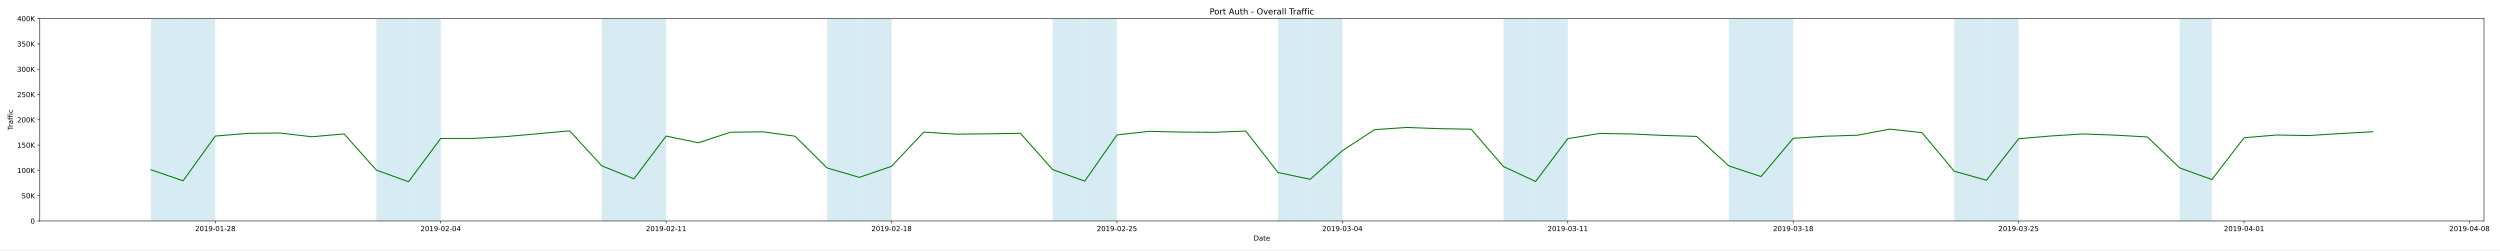
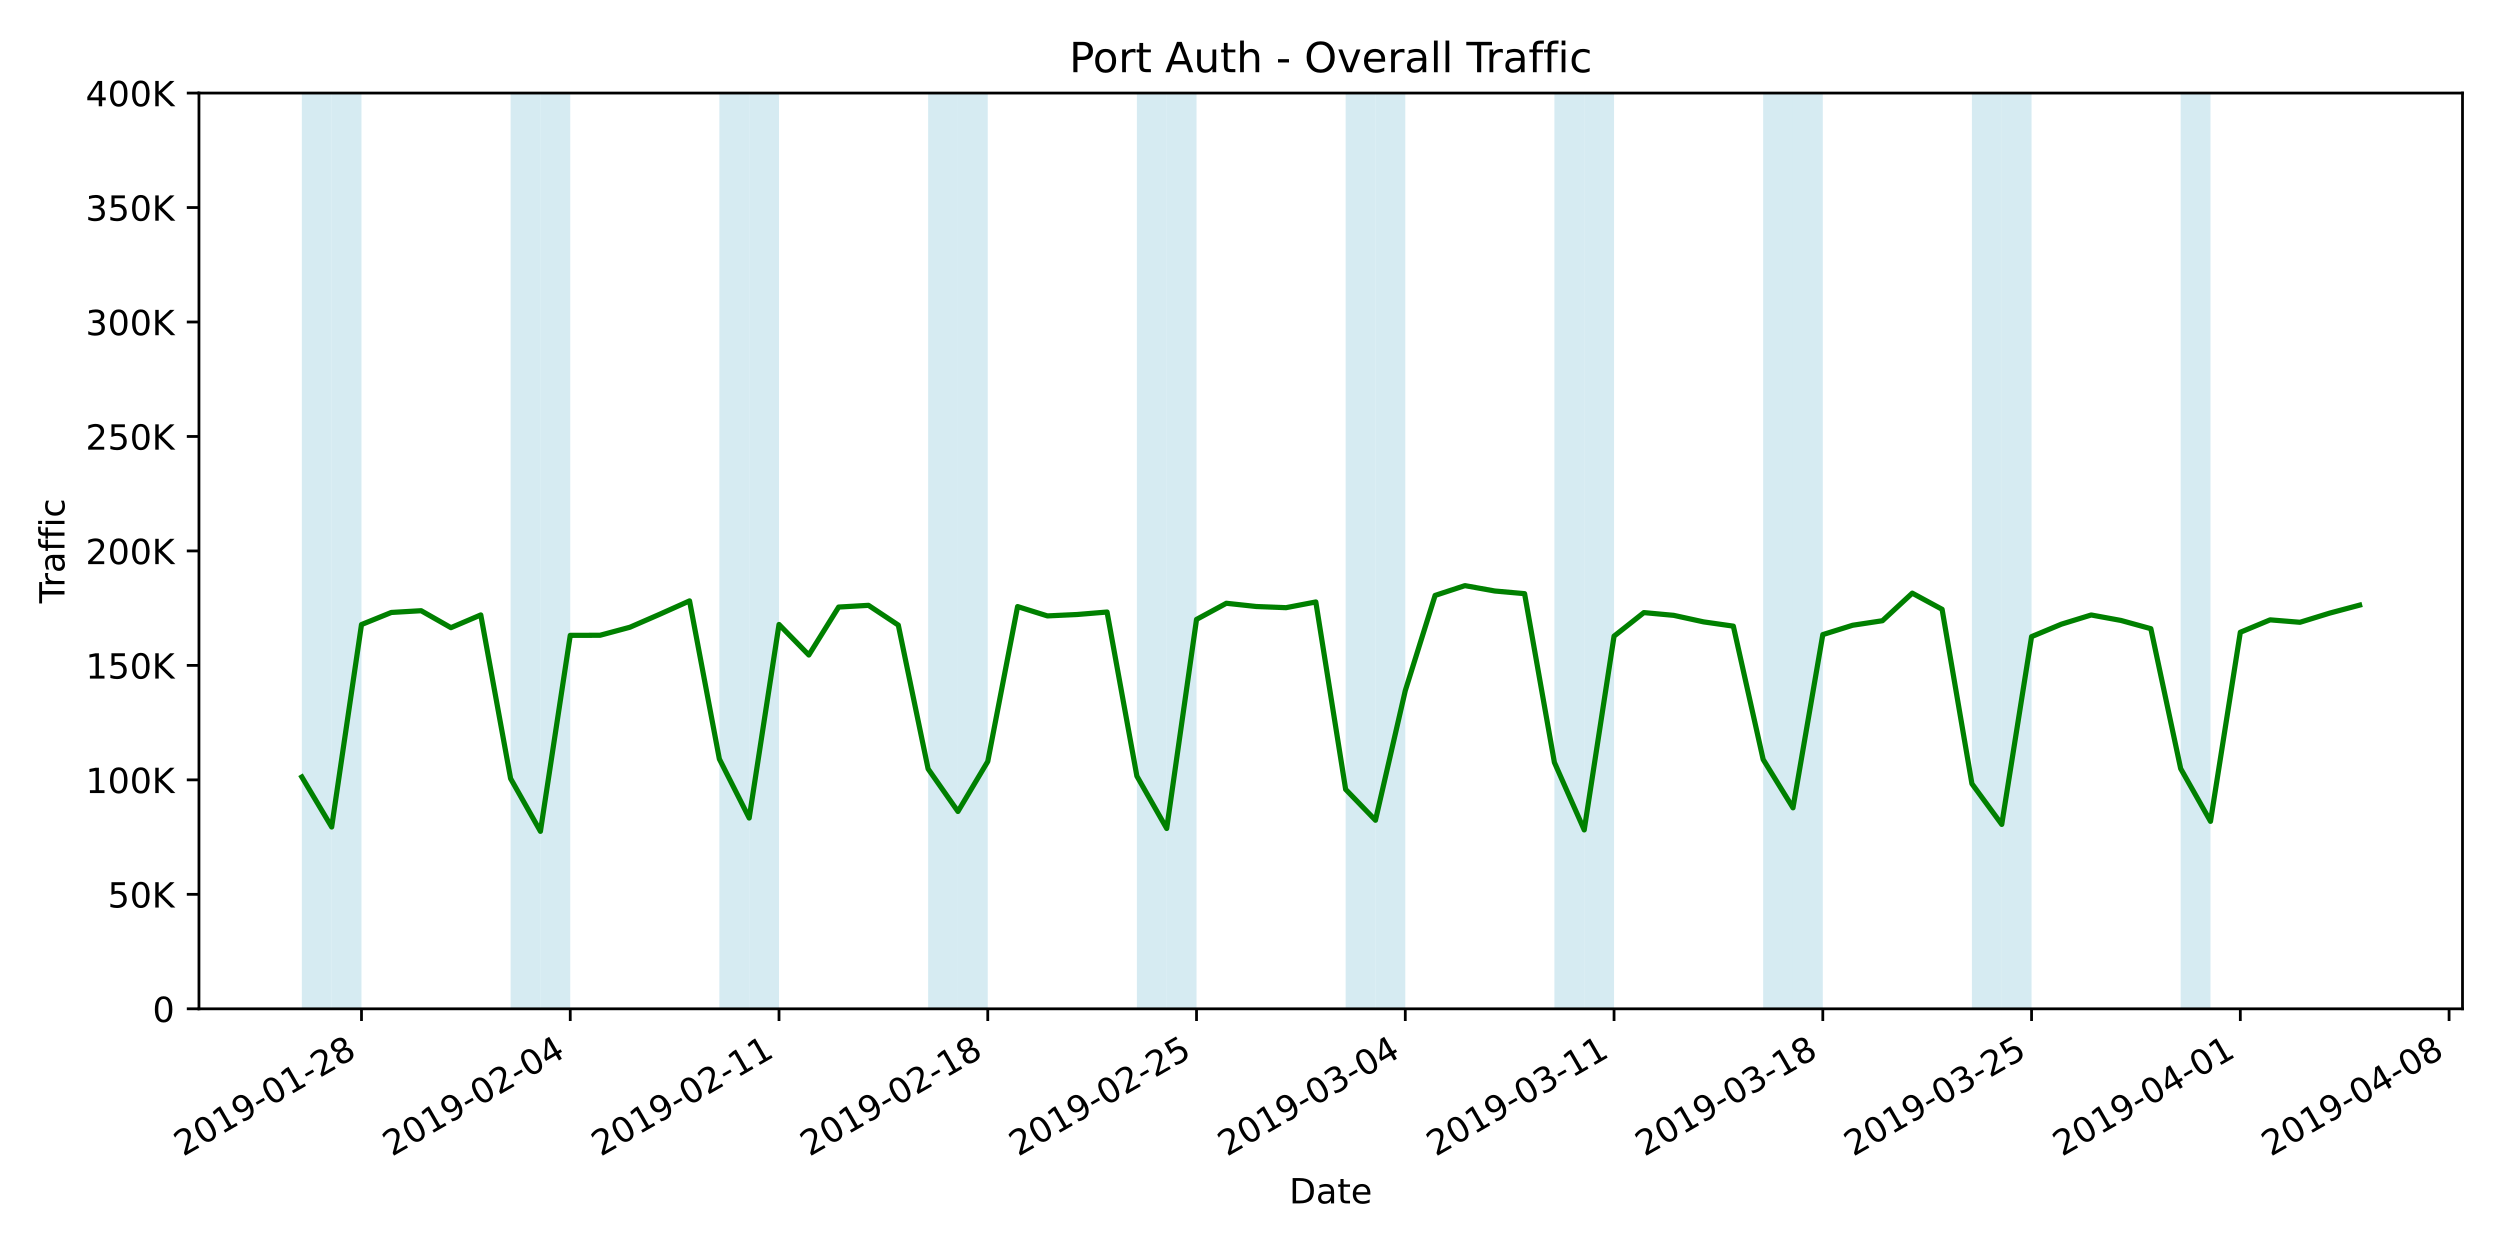
- <svg xmlns="http://www.w3.org/2000/svg" xmlns:xlink="http://www.w3.org/1999/xlink" height="360pt" version="1.1" viewBox="0 0 3600 360" width="3600pt">
+ <svg xmlns="http://www.w3.org/2000/svg" xmlns:xlink="http://www.w3.org/1999/xlink" height="360pt" version="1.1" viewBox="0 0 720 360" width="720pt">
  <defs>
    <style type="text/css">
*{stroke-linecap:butt;stroke-linejoin:round;}
  </style>
  </defs>
  <g id="figure_1">
    <g id="patch_1">
-       <path d="M 0 360  L 3600 360  L 3600 0  L 0 0  z " style="fill:#ffffff;" />
+       <path d="M 0 360  L 720 360  L 720 0  L 0 0  z " style="fill:#ffffff;" />
    </g>
    <g id="axes_1">
      <g id="patch_2">
-         <path d="M 57.3 318.2  L 3576.929 318.2  L 3576.929 26.8  L 57.3 26.8  z " style="fill:#ffffff;" />
+         <path d="M 57.3 290.54  L 709.2 290.54  L 709.2 26.8  L 57.3 26.8  z " style="fill:#ffffff;" />
      </g>
      <g id="patch_3">
-         <path clip-path="url(#pf2d887a8be)" d="M 217.283 318.2  L 217.283 26.8  L 263.655 26.8  L 263.655 318.2  z " style="fill:#add8e6;opacity:0.5;" />
+         <path clip-path="url(#pfd935a72fa)" d="M 86.932 290.54  L 86.932 26.8  L 95.521 26.8  L 95.521 290.54  z " style="fill:#add8e6;opacity:0.5;" />
      </g>
      <g id="patch_4">
-         <path clip-path="url(#pf2d887a8be)" d="M 263.655 318.2  L 263.655 26.8  L 310.027 26.8  L 310.027 318.2  z " style="fill:#add8e6;opacity:0.5;" />
+         <path clip-path="url(#pfd935a72fa)" d="M 95.521 290.54  L 95.521 26.8  L 104.11 26.8  L 104.11 290.54  z " style="fill:#add8e6;opacity:0.5;" />
      </g>
      <g id="patch_5">
-         <path clip-path="url(#pf2d887a8be)" d="M 541.887 318.2  L 541.887 26.8  L 588.259 26.8  L 588.259 318.2  z " style="fill:#add8e6;opacity:0.5;" />
+         <path clip-path="url(#pfd935a72fa)" d="M 147.054 290.54  L 147.054 26.8  L 155.643 26.8  L 155.643 290.54  z " style="fill:#add8e6;opacity:0.5;" />
      </g>
      <g id="patch_6">
-         <path clip-path="url(#pf2d887a8be)" d="M 588.259 318.2  L 588.259 26.8  L 634.63 26.8  L 634.63 318.2  z " style="fill:#add8e6;opacity:0.5;" />
+         <path clip-path="url(#pfd935a72fa)" d="M 155.643 290.54  L 155.643 26.8  L 164.232 26.8  L 164.232 290.54  z " style="fill:#add8e6;opacity:0.5;" />
      </g>
      <g id="patch_7">
-         <path clip-path="url(#pf2d887a8be)" d="M 866.49 318.2  L 866.49 26.8  L 912.862 26.8  L 912.862 318.2  z " style="fill:#add8e6;opacity:0.5;" />
+         <path clip-path="url(#pfd935a72fa)" d="M 207.177 290.54  L 207.177 26.8  L 215.766 26.8  L 215.766 290.54  z " style="fill:#add8e6;opacity:0.5;" />
      </g>
      <g id="patch_8">
-         <path clip-path="url(#pf2d887a8be)" d="M 912.862 318.2  L 912.862 26.8  L 959.234 26.8  L 959.234 318.2  z " style="fill:#add8e6;opacity:0.5;" />
+         <path clip-path="url(#pfd935a72fa)" d="M 215.766 290.54  L 215.766 26.8  L 224.355 26.8  L 224.355 290.54  z " style="fill:#add8e6;opacity:0.5;" />
      </g>
      <g id="patch_9">
-         <path clip-path="url(#pf2d887a8be)" d="M 1191.094 318.2  L 1191.094 26.8  L 1237.465 26.8  L 1237.465 318.2  z " style="fill:#add8e6;opacity:0.5;" />
+         <path clip-path="url(#pfd935a72fa)" d="M 267.299 290.54  L 267.299 26.8  L 275.888 26.8  L 275.888 290.54  z " style="fill:#add8e6;opacity:0.5;" />
      </g>
      <g id="patch_10">
-         <path clip-path="url(#pf2d887a8be)" d="M 1237.465 318.2  L 1237.465 26.8  L 1283.837 26.8  L 1283.837 318.2  z " style="fill:#add8e6;opacity:0.5;" />
+         <path clip-path="url(#pfd935a72fa)" d="M 275.888 290.54  L 275.888 26.8  L 284.477 26.8  L 284.477 290.54  z " style="fill:#add8e6;opacity:0.5;" />
      </g>
      <g id="patch_11">
-         <path clip-path="url(#pf2d887a8be)" d="M 1515.697 318.2  L 1515.697 26.8  L 1562.069 26.8  L 1562.069 318.2  z " style="fill:#add8e6;opacity:0.5;" />
+         <path clip-path="url(#pfd935a72fa)" d="M 327.422 290.54  L 327.422 26.8  L 336.011 26.8  L 336.011 290.54  z " style="fill:#add8e6;opacity:0.5;" />
      </g>
      <g id="patch_12">
-         <path clip-path="url(#pf2d887a8be)" d="M 1562.069 318.2  L 1562.069 26.8  L 1608.441 26.8  L 1608.441 318.2  z " style="fill:#add8e6;opacity:0.5;" />
+         <path clip-path="url(#pfd935a72fa)" d="M 336.011 290.54  L 336.011 26.8  L 344.6 26.8  L 344.6 290.54  z " style="fill:#add8e6;opacity:0.5;" />
      </g>
      <g id="patch_13">
-         <path clip-path="url(#pf2d887a8be)" d="M 1840.3 318.2  L 1840.3 26.8  L 1886.672 26.8  L 1886.672 318.2  z " style="fill:#add8e6;opacity:0.5;" />
+         <path clip-path="url(#pfd935a72fa)" d="M 387.544 290.54  L 387.544 26.8  L 396.133 26.8  L 396.133 290.54  z " style="fill:#add8e6;opacity:0.5;" />
      </g>
      <g id="patch_14">
-         <path clip-path="url(#pf2d887a8be)" d="M 1886.672 318.2  L 1886.672 26.8  L 1933.044 26.8  L 1933.044 318.2  z " style="fill:#add8e6;opacity:0.5;" />
+         <path clip-path="url(#pfd935a72fa)" d="M 396.133 290.54  L 396.133 26.8  L 404.722 26.8  L 404.722 290.54  z " style="fill:#add8e6;opacity:0.5;" />
      </g>
      <g id="patch_15">
-         <path clip-path="url(#pf2d887a8be)" d="M 2164.904 318.2  L 2164.904 26.8  L 2211.276 26.8  L 2211.276 318.2  z " style="fill:#add8e6;opacity:0.5;" />
+         <path clip-path="url(#pfd935a72fa)" d="M 447.667 290.54  L 447.667 26.8  L 456.256 26.8  L 456.256 290.54  z " style="fill:#add8e6;opacity:0.5;" />
      </g>
      <g id="patch_16">
-         <path clip-path="url(#pf2d887a8be)" d="M 2211.276 318.2  L 2211.276 26.8  L 2257.648 26.8  L 2257.648 318.2  z " style="fill:#add8e6;opacity:0.5;" />
+         <path clip-path="url(#pfd935a72fa)" d="M 456.256 290.54  L 456.256 26.8  L 464.845 26.8  L 464.845 290.54  z " style="fill:#add8e6;opacity:0.5;" />
      </g>
      <g id="patch_17">
-         <path clip-path="url(#pf2d887a8be)" d="M 2489.507 318.2  L 2489.507 26.8  L 2535.879 26.8  L 2535.879 318.2  z " style="fill:#add8e6;opacity:0.5;" />
+         <path clip-path="url(#pfd935a72fa)" d="M 507.79 290.54  L 507.79 26.8  L 516.378 26.8  L 516.378 290.54  z " style="fill:#add8e6;opacity:0.5;" />
      </g>
      <g id="patch_18">
-         <path clip-path="url(#pf2d887a8be)" d="M 2535.879 318.2  L 2535.879 26.8  L 2582.251 26.8  L 2582.251 318.2  z " style="fill:#add8e6;opacity:0.5;" />
+         <path clip-path="url(#pfd935a72fa)" d="M 516.378 290.54  L 516.378 26.8  L 524.967 26.8  L 524.967 290.54  z " style="fill:#add8e6;opacity:0.5;" />
      </g>
      <g id="patch_19">
-         <path clip-path="url(#pf2d887a8be)" d="M 2814.111 318.2  L 2814.111 26.8  L 2860.483 26.8  L 2860.483 318.2  z " style="fill:#add8e6;opacity:0.5;" />
+         <path clip-path="url(#pfd935a72fa)" d="M 567.912 290.54  L 567.912 26.8  L 576.501 26.8  L 576.501 290.54  z " style="fill:#add8e6;opacity:0.5;" />
      </g>
      <g id="patch_20">
-         <path clip-path="url(#pf2d887a8be)" d="M 2860.483 318.2  L 2860.483 26.8  L 2906.855 26.8  L 2906.855 318.2  z " style="fill:#add8e6;opacity:0.5;" />
+         <path clip-path="url(#pfd935a72fa)" d="M 576.501 290.54  L 576.501 26.8  L 585.09 26.8  L 585.09 290.54  z " style="fill:#add8e6;opacity:0.5;" />
      </g>
      <g id="patch_21">
-         <path clip-path="url(#pf2d887a8be)" d="M 3138.714 318.2  L 3138.714 26.8  L 3185.086 26.8  L 3185.086 318.2  z " style="fill:#add8e6;opacity:0.5;" />
+         <path clip-path="url(#pfd935a72fa)" d="M 628.035 290.54  L 628.035 26.8  L 636.624 26.8  L 636.624 290.54  z " style="fill:#add8e6;opacity:0.5;" />
      </g>
      <g id="matplotlib.axis_1">
        <g id="xtick_1">
          <g id="line2d_1">
            <defs>
-               <path d="M 0 0  L 0 3.5  " id="mbd48a90510" style="stroke:#000000;stroke-width:0.8;" />
-             </defs>
-             <g>
-               <use style="stroke:#000000;stroke-width:0.8;" x="310.027" xlink:href="#mbd48a90510" y="318.2" />
+               <path d="M 0 0  L 0 3.5  " id="mc32eeab0fa" style="stroke:#000000;stroke-width:0.8;" />
+             </defs>
+             <g>
+               <use style="stroke:#000000;stroke-width:0.8;" x="104.11" xlink:href="#mc32eeab0fa" y="290.54" />
            </g>
          </g>
          <g id="text_1">
            <defs>
              <path d="M 19.188 8.297  L 53.609 8.297  L 53.609 0  L 7.328 0  L 7.328 8.297  Q 12.938 14.109 22.625 23.891  Q 32.328 33.688 34.812 36.531  Q 39.547 41.844 41.422 45.531  Q 43.312 49.219 43.312 52.781  Q 43.312 58.594 39.234 62.25  Q 35.156 65.922 28.609 65.922  Q 23.969 65.922 18.812 64.312  Q 13.672 62.703 7.812 59.422  L 7.812 69.391  Q 13.766 71.781 18.938 73  Q 24.125 74.219 28.422 74.219  Q 39.75 74.219 46.484 68.547  Q 53.219 62.891 53.219 53.422  Q 53.219 48.922 51.531 44.891  Q 49.859 40.875 45.406 35.406  Q 44.188 33.984 37.641 27.219  Q 31.109 20.453 19.188 8.297  z " id="DejaVuSans-50" />
              <path d="M 31.781 66.406  Q 24.172 66.406 20.328 58.906  Q 16.5 51.422 16.5 36.375  Q 16.5 21.391 20.328 13.891  Q 24.172 6.391 31.781 6.391  Q 39.453 6.391 43.281 13.891  Q 47.125 21.391 47.125 36.375  Q 47.125 51.422 43.281 58.906  Q 39.453 66.406 31.781 66.406  z M 31.781 74.219  Q 44.047 74.219 50.516 64.516  Q 56.984 54.828 56.984 36.375  Q 56.984 17.969 50.516 8.266  Q 44.047 -1.422 31.781 -1.422  Q 19.531 -1.422 13.062 8.266  Q 6.594 17.969 6.594 36.375  Q 6.594 54.828 13.062 64.516  Q 19.531 74.219 31.781 74.219  z " id="DejaVuSans-48" />
              <path d="M 12.406 8.297  L 28.516 8.297  L 28.516 63.922  L 10.984 60.406  L 10.984 69.391  L 28.422 72.906  L 38.281 72.906  L 38.281 8.297  L 54.391 8.297  L 54.391 0  L 12.406 0  z " id="DejaVuSans-49" />
              <path d="M 10.984 1.516  L 10.984 10.5  Q 14.703 8.734 18.5 7.812  Q 22.312 6.891 25.984 6.891  Q 35.75 6.891 40.891 13.453  Q 46.047 20.016 46.781 33.406  Q 43.953 29.203 39.594 26.953  Q 35.25 24.703 29.984 24.703  Q 19.047 24.703 12.672 31.312  Q 6.297 37.938 6.297 49.422  Q 6.297 60.641 12.938 67.422  Q 19.578 74.219 30.609 74.219  Q 43.266 74.219 49.922 64.516  Q 56.594 54.828 56.594 36.375  Q 56.594 19.141 48.406 8.859  Q 40.234 -1.422 26.422 -1.422  Q 22.703 -1.422 18.891 -0.688  Q 15.094 0.047 10.984 1.516  z M 30.609 32.422  Q 37.25 32.422 41.125 36.953  Q 45.016 41.5 45.016 49.422  Q 45.016 57.281 41.125 61.844  Q 37.25 66.406 30.609 66.406  Q 23.969 66.406 20.094 61.844  Q 16.219 57.281 16.219 49.422  Q 16.219 41.5 20.094 36.953  Q 23.969 32.422 30.609 32.422  z " id="DejaVuSans-57" />
              <path d="M 4.891 31.391  L 31.203 31.391  L 31.203 23.391  L 4.891 23.391  z " id="DejaVuSans-45" />
              <path d="M 31.781 34.625  Q 24.75 34.625 20.719 30.859  Q 16.703 27.094 16.703 20.516  Q 16.703 13.922 20.719 10.156  Q 24.75 6.391 31.781 6.391  Q 38.812 6.391 42.859 10.172  Q 46.922 13.969 46.922 20.516  Q 46.922 27.094 42.891 30.859  Q 38.875 34.625 31.781 34.625  z M 21.922 38.812  Q 15.578 40.375 12.031 44.719  Q 8.5 49.078 8.5 55.328  Q 8.5 64.062 14.719 69.141  Q 20.953 74.219 31.781 74.219  Q 42.672 74.219 48.875 69.141  Q 55.078 64.062 55.078 55.328  Q 55.078 49.078 51.531 44.719  Q 48 40.375 41.703 38.812  Q 48.828 37.156 52.797 32.312  Q 56.781 27.484 56.781 20.516  Q 56.781 9.906 50.312 4.234  Q 43.844 -1.422 31.781 -1.422  Q 19.734 -1.422 13.25 4.234  Q 6.781 9.906 6.781 20.516  Q 6.781 27.484 10.781 32.312  Q 14.797 37.156 21.922 38.812  z M 18.312 54.391  Q 18.312 48.734 21.844 45.562  Q 25.391 42.391 31.781 42.391  Q 38.141 42.391 41.719 45.562  Q 45.312 48.734 45.312 54.391  Q 45.312 60.062 41.719 63.234  Q 38.141 66.406 31.781 66.406  Q 25.391 66.406 21.844 63.234  Q 18.312 60.062 18.312 54.391  z " id="DejaVuSans-56" />
            </defs>
-             <g transform="translate(280.9692 332.7984)scale(0.1 -0.1)">
+             <g transform="translate(52.74023 333.178)rotate(-30)scale(0.1 -0.1)">
              <use xlink:href="#DejaVuSans-50" />
              <use x="63.623" xlink:href="#DejaVuSans-48" />
              <use x="127.246" xlink:href="#DejaVuSans-49" />
              <use x="190.869" xlink:href="#DejaVuSans-57" />
              <use x="254.492" xlink:href="#DejaVuSans-45" />
              <use x="290.576" xlink:href="#DejaVuSans-48" />
              <use x="354.199" xlink:href="#DejaVuSans-49" />
              <use x="417.822" xlink:href="#DejaVuSans-45" />
              <use x="453.906" xlink:href="#DejaVuSans-50" />
              <use x="517.529" xlink:href="#DejaVuSans-56" />
            </g>
          </g>
        </g>
        <g id="xtick_2">
          <g id="line2d_2">
            <g>
-               <use style="stroke:#000000;stroke-width:0.8;" x="634.63" xlink:href="#mbd48a90510" y="318.2" />
+               <use style="stroke:#000000;stroke-width:0.8;" x="164.232" xlink:href="#mc32eeab0fa" y="290.54" />
            </g>
          </g>
          <g id="text_2">
            <defs>
              <path d="M 37.797 64.312  L 12.891 25.391  L 37.797 25.391  z M 35.203 72.906  L 47.609 72.906  L 47.609 25.391  L 58.016 25.391  L 58.016 17.188  L 47.609 17.188  L 47.609 0  L 37.797 0  L 37.797 17.188  L 4.891 17.188  L 4.891 26.703  z " id="DejaVuSans-52" />
            </defs>
-             <g transform="translate(605.5726 332.7984)scale(0.1 -0.1)">
+             <g transform="translate(112.8628 333.178)rotate(-30)scale(0.1 -0.1)">
              <use xlink:href="#DejaVuSans-50" />
              <use x="63.623" xlink:href="#DejaVuSans-48" />
              <use x="127.246" xlink:href="#DejaVuSans-49" />
              <use x="190.869" xlink:href="#DejaVuSans-57" />
              <use x="254.492" xlink:href="#DejaVuSans-45" />
              <use x="290.576" xlink:href="#DejaVuSans-48" />
              <use x="354.199" xlink:href="#DejaVuSans-50" />
              <use x="417.822" xlink:href="#DejaVuSans-45" />
              <use x="453.906" xlink:href="#DejaVuSans-48" />
              <use x="517.529" xlink:href="#DejaVuSans-52" />
            </g>
          </g>
        </g>
        <g id="xtick_3">
          <g id="line2d_3">
            <g>
-               <use style="stroke:#000000;stroke-width:0.8;" x="959.234" xlink:href="#mbd48a90510" y="318.2" />
+               <use style="stroke:#000000;stroke-width:0.8;" x="224.355" xlink:href="#mc32eeab0fa" y="290.54" />
            </g>
          </g>
          <g id="text_3">
-             <g transform="translate(930.1761 332.7984)scale(0.1 -0.1)">
+             <g transform="translate(172.9853 333.178)rotate(-30)scale(0.1 -0.1)">
              <use xlink:href="#DejaVuSans-50" />
              <use x="63.623" xlink:href="#DejaVuSans-48" />
              <use x="127.246" xlink:href="#DejaVuSans-49" />
              <use x="190.869" xlink:href="#DejaVuSans-57" />
              <use x="254.492" xlink:href="#DejaVuSans-45" />
              <use x="290.576" xlink:href="#DejaVuSans-48" />
              <use x="354.199" xlink:href="#DejaVuSans-50" />
              <use x="417.822" xlink:href="#DejaVuSans-45" />
              <use x="453.906" xlink:href="#DejaVuSans-49" />
              <use x="517.529" xlink:href="#DejaVuSans-49" />
            </g>
          </g>
        </g>
        <g id="xtick_4">
          <g id="line2d_4">
            <g>
-               <use style="stroke:#000000;stroke-width:0.8;" x="1283.837" xlink:href="#mbd48a90510" y="318.2" />
+               <use style="stroke:#000000;stroke-width:0.8;" x="284.477" xlink:href="#mc32eeab0fa" y="290.54" />
            </g>
          </g>
          <g id="text_4">
-             <g transform="translate(1254.78 332.7984)scale(0.1 -0.1)">
+             <g transform="translate(233.1078 333.178)rotate(-30)scale(0.1 -0.1)">
              <use xlink:href="#DejaVuSans-50" />
              <use x="63.623" xlink:href="#DejaVuSans-48" />
              <use x="127.246" xlink:href="#DejaVuSans-49" />
              <use x="190.869" xlink:href="#DejaVuSans-57" />
              <use x="254.492" xlink:href="#DejaVuSans-45" />
              <use x="290.576" xlink:href="#DejaVuSans-48" />
              <use x="354.199" xlink:href="#DejaVuSans-50" />
              <use x="417.822" xlink:href="#DejaVuSans-45" />
              <use x="453.906" xlink:href="#DejaVuSans-49" />
              <use x="517.529" xlink:href="#DejaVuSans-56" />
            </g>
          </g>
        </g>
        <g id="xtick_5">
          <g id="line2d_5">
            <g>
-               <use style="stroke:#000000;stroke-width:0.8;" x="1608.441" xlink:href="#mbd48a90510" y="318.2" />
+               <use style="stroke:#000000;stroke-width:0.8;" x="344.6" xlink:href="#mc32eeab0fa" y="290.54" />
            </g>
          </g>
          <g id="text_5">
            <defs>
              <path d="M 10.797 72.906  L 49.516 72.906  L 49.516 64.594  L 19.828 64.594  L 19.828 46.734  Q 21.969 47.469 24.109 47.828  Q 26.266 48.188 28.422 48.188  Q 40.625 48.188 47.75 41.5  Q 54.891 34.812 54.891 23.391  Q 54.891 11.625 47.562 5.094  Q 40.234 -1.422 26.906 -1.422  Q 22.312 -1.422 17.547 -0.641  Q 12.797 0.141 7.719 1.703  L 7.719 11.625  Q 12.109 9.234 16.797 8.062  Q 21.484 6.891 26.703 6.891  Q 35.156 6.891 40.078 11.328  Q 45.016 15.766 45.016 23.391  Q 45.016 31 40.078 35.438  Q 35.156 39.891 26.703 39.891  Q 22.75 39.891 18.812 39.016  Q 14.891 38.141 10.797 36.281  z " id="DejaVuSans-53" />
            </defs>
-             <g transform="translate(1579.383 332.7984)scale(0.1 -0.1)">
+             <g transform="translate(293.2304 333.178)rotate(-30)scale(0.1 -0.1)">
              <use xlink:href="#DejaVuSans-50" />
              <use x="63.623" xlink:href="#DejaVuSans-48" />
              <use x="127.246" xlink:href="#DejaVuSans-49" />
              <use x="190.869" xlink:href="#DejaVuSans-57" />
              <use x="254.492" xlink:href="#DejaVuSans-45" />
              <use x="290.576" xlink:href="#DejaVuSans-48" />
              <use x="354.199" xlink:href="#DejaVuSans-50" />
              <use x="417.822" xlink:href="#DejaVuSans-45" />
              <use x="453.906" xlink:href="#DejaVuSans-50" />
              <use x="517.529" xlink:href="#DejaVuSans-53" />
            </g>
          </g>
        </g>
        <g id="xtick_6">
          <g id="line2d_6">
            <g>
-               <use style="stroke:#000000;stroke-width:0.8;" x="1933.044" xlink:href="#mbd48a90510" y="318.2" />
+               <use style="stroke:#000000;stroke-width:0.8;" x="404.722" xlink:href="#mc32eeab0fa" y="290.54" />
            </g>
          </g>
          <g id="text_6">
            <defs>
              <path d="M 40.578 39.312  Q 47.656 37.797 51.625 33  Q 55.609 28.219 55.609 21.188  Q 55.609 10.406 48.188 4.484  Q 40.766 -1.422 27.094 -1.422  Q 22.516 -1.422 17.656 -0.516  Q 12.797 0.391 7.625 2.203  L 7.625 11.719  Q 11.719 9.328 16.594 8.109  Q 21.484 6.891 26.812 6.891  Q 36.078 6.891 40.938 10.547  Q 45.797 14.203 45.797 21.188  Q 45.797 27.641 41.281 31.266  Q 36.766 34.906 28.719 34.906  L 20.219 34.906  L 20.219 43.016  L 29.109 43.016  Q 36.375 43.016 40.234 45.922  Q 44.094 48.828 44.094 54.297  Q 44.094 59.906 40.109 62.906  Q 36.141 65.922 28.719 65.922  Q 24.656 65.922 20.016 65.031  Q 15.375 64.156 9.812 62.312  L 9.812 71.094  Q 15.438 72.656 20.344 73.438  Q 25.25 74.219 29.594 74.219  Q 40.828 74.219 47.359 69.109  Q 53.906 64.016 53.906 55.328  Q 53.906 49.266 50.438 45.094  Q 46.969 40.922 40.578 39.312  z " id="DejaVuSans-51" />
            </defs>
-             <g transform="translate(1903.986 332.7984)scale(0.1 -0.1)">
+             <g transform="translate(353.3529 333.178)rotate(-30)scale(0.1 -0.1)">
              <use xlink:href="#DejaVuSans-50" />
              <use x="63.623" xlink:href="#DejaVuSans-48" />
              <use x="127.246" xlink:href="#DejaVuSans-49" />
              <use x="190.869" xlink:href="#DejaVuSans-57" />
              <use x="254.492" xlink:href="#DejaVuSans-45" />
              <use x="290.576" xlink:href="#DejaVuSans-48" />
              <use x="354.199" xlink:href="#DejaVuSans-51" />
              <use x="417.822" xlink:href="#DejaVuSans-45" />
              <use x="453.906" xlink:href="#DejaVuSans-48" />
              <use x="517.529" xlink:href="#DejaVuSans-52" />
            </g>
          </g>
        </g>
        <g id="xtick_7">
          <g id="line2d_7">
            <g>
-               <use style="stroke:#000000;stroke-width:0.8;" x="2257.648" xlink:href="#mbd48a90510" y="318.2" />
+               <use style="stroke:#000000;stroke-width:0.8;" x="464.845" xlink:href="#mc32eeab0fa" y="290.54" />
            </g>
          </g>
          <g id="text_7">
-             <g transform="translate(2228.59 332.7984)scale(0.1 -0.1)">
+             <g transform="translate(413.4754 333.178)rotate(-30)scale(0.1 -0.1)">
              <use xlink:href="#DejaVuSans-50" />
              <use x="63.623" xlink:href="#DejaVuSans-48" />
              <use x="127.246" xlink:href="#DejaVuSans-49" />
              <use x="190.869" xlink:href="#DejaVuSans-57" />
              <use x="254.492" xlink:href="#DejaVuSans-45" />
              <use x="290.576" xlink:href="#DejaVuSans-48" />
              <use x="354.199" xlink:href="#DejaVuSans-51" />
              <use x="417.822" xlink:href="#DejaVuSans-45" />
              <use x="453.906" xlink:href="#DejaVuSans-49" />
              <use x="517.529" xlink:href="#DejaVuSans-49" />
            </g>
          </g>
        </g>
        <g id="xtick_8">
          <g id="line2d_8">
            <g>
-               <use style="stroke:#000000;stroke-width:0.8;" x="2582.251" xlink:href="#mbd48a90510" y="318.2" />
+               <use style="stroke:#000000;stroke-width:0.8;" x="524.967" xlink:href="#mc32eeab0fa" y="290.54" />
            </g>
          </g>
          <g id="text_8">
-             <g transform="translate(2553.193 332.7984)scale(0.1 -0.1)">
+             <g transform="translate(473.5979 333.178)rotate(-30)scale(0.1 -0.1)">
              <use xlink:href="#DejaVuSans-50" />
              <use x="63.623" xlink:href="#DejaVuSans-48" />
              <use x="127.246" xlink:href="#DejaVuSans-49" />
              <use x="190.869" xlink:href="#DejaVuSans-57" />
              <use x="254.492" xlink:href="#DejaVuSans-45" />
              <use x="290.576" xlink:href="#DejaVuSans-48" />
              <use x="354.199" xlink:href="#DejaVuSans-51" />
              <use x="417.822" xlink:href="#DejaVuSans-45" />
              <use x="453.906" xlink:href="#DejaVuSans-49" />
              <use x="517.529" xlink:href="#DejaVuSans-56" />
            </g>
          </g>
        </g>
        <g id="xtick_9">
          <g id="line2d_9">
            <g>
-               <use style="stroke:#000000;stroke-width:0.8;" x="2906.855" xlink:href="#mbd48a90510" y="318.2" />
+               <use style="stroke:#000000;stroke-width:0.8;" x="585.09" xlink:href="#mc32eeab0fa" y="290.54" />
            </g>
          </g>
          <g id="text_9">
-             <g transform="translate(2877.797 332.7984)scale(0.1 -0.1)">
+             <g transform="translate(533.7205 333.178)rotate(-30)scale(0.1 -0.1)">
              <use xlink:href="#DejaVuSans-50" />
              <use x="63.623" xlink:href="#DejaVuSans-48" />
              <use x="127.246" xlink:href="#DejaVuSans-49" />
              <use x="190.869" xlink:href="#DejaVuSans-57" />
              <use x="254.492" xlink:href="#DejaVuSans-45" />
              <use x="290.576" xlink:href="#DejaVuSans-48" />
              <use x="354.199" xlink:href="#DejaVuSans-51" />
              <use x="417.822" xlink:href="#DejaVuSans-45" />
              <use x="453.906" xlink:href="#DejaVuSans-50" />
              <use x="517.529" xlink:href="#DejaVuSans-53" />
            </g>
          </g>
        </g>
        <g id="xtick_10">
          <g id="line2d_10">
            <g>
-               <use style="stroke:#000000;stroke-width:0.8;" x="3231.458" xlink:href="#mbd48a90510" y="318.2" />
+               <use style="stroke:#000000;stroke-width:0.8;" x="645.212" xlink:href="#mc32eeab0fa" y="290.54" />
            </g>
          </g>
          <g id="text_10">
-             <g transform="translate(3202.4 332.7984)scale(0.1 -0.1)">
+             <g transform="translate(593.843 333.178)rotate(-30)scale(0.1 -0.1)">
              <use xlink:href="#DejaVuSans-50" />
              <use x="63.623" xlink:href="#DejaVuSans-48" />
              <use x="127.246" xlink:href="#DejaVuSans-49" />
              <use x="190.869" xlink:href="#DejaVuSans-57" />
              <use x="254.492" xlink:href="#DejaVuSans-45" />
              <use x="290.576" xlink:href="#DejaVuSans-48" />
              <use x="354.199" xlink:href="#DejaVuSans-52" />
              <use x="417.822" xlink:href="#DejaVuSans-45" />
              <use x="453.906" xlink:href="#DejaVuSans-48" />
              <use x="517.529" xlink:href="#DejaVuSans-49" />
            </g>
          </g>
        </g>
        <g id="xtick_11">
          <g id="line2d_11">
            <g>
-               <use style="stroke:#000000;stroke-width:0.8;" x="3556.062" xlink:href="#mbd48a90510" y="318.2" />
+               <use style="stroke:#000000;stroke-width:0.8;" x="705.335" xlink:href="#mc32eeab0fa" y="290.54" />
            </g>
          </g>
          <g id="text_11">
-             <g transform="translate(3527.004 332.7984)scale(0.1 -0.1)">
+             <g transform="translate(653.9655 333.178)rotate(-30)scale(0.1 -0.1)">
              <use xlink:href="#DejaVuSans-50" />
              <use x="63.623" xlink:href="#DejaVuSans-48" />
              <use x="127.246" xlink:href="#DejaVuSans-49" />
              <use x="190.869" xlink:href="#DejaVuSans-57" />
              <use x="254.492" xlink:href="#DejaVuSans-45" />
              <use x="290.576" xlink:href="#DejaVuSans-48" />
              <use x="354.199" xlink:href="#DejaVuSans-52" />
              <use x="417.822" xlink:href="#DejaVuSans-45" />
              <use x="453.906" xlink:href="#DejaVuSans-48" />
              <use x="517.529" xlink:href="#DejaVuSans-56" />
            </g>
          </g>
        </g>
        <g id="text_12">
          <defs>
            <path d="M 19.672 64.797  L 19.672 8.109  L 31.594 8.109  Q 46.688 8.109 53.688 14.938  Q 60.688 21.781 60.688 36.531  Q 60.688 51.172 53.688 57.984  Q 46.688 64.797 31.594 64.797  z M 9.812 72.906  L 30.078 72.906  Q 51.266 72.906 61.172 64.094  Q 71.094 55.281 71.094 36.531  Q 71.094 17.672 61.125 8.828  Q 51.172 0 30.078 0  L 9.812 0  z " id="DejaVuSans-68" />
            <path d="M 34.281 27.484  Q 23.391 27.484 19.188 25  Q 14.984 22.516 14.984 16.5  Q 14.984 11.719 18.141 8.906  Q 21.297 6.109 26.703 6.109  Q 34.188 6.109 38.703 11.406  Q 43.219 16.703 43.219 25.484  L 43.219 27.484  z M 52.203 31.203  L 52.203 0  L 43.219 0  L 43.219 8.297  Q 40.141 3.328 35.547 0.953  Q 30.953 -1.422 24.312 -1.422  Q 15.922 -1.422 10.953 3.297  Q 6 8.016 6 15.922  Q 6 25.141 12.172 29.828  Q 18.359 34.516 30.609 34.516  L 43.219 34.516  L 43.219 35.406  Q 43.219 41.609 39.141 45  Q 35.062 48.391 27.688 48.391  Q 23 48.391 18.547 47.266  Q 14.109 46.141 10.016 43.891  L 10.016 52.203  Q 14.938 54.109 19.578 55.047  Q 24.219 56 28.609 56  Q 40.484 56 46.344 49.844  Q 52.203 43.703 52.203 31.203  z " id="DejaVuSans-97" />
            <path d="M 18.312 70.219  L 18.312 54.688  L 36.812 54.688  L 36.812 47.703  L 18.312 47.703  L 18.312 18.016  Q 18.312 11.328 20.141 9.422  Q 21.969 7.516 27.594 7.516  L 36.812 7.516  L 36.812 0  L 27.594 0  Q 17.188 0 13.234 3.875  Q 9.281 7.766 9.281 18.016  L 9.281 47.703  L 2.688 47.703  L 2.688 54.688  L 9.281 54.688  L 9.281 70.219  z " id="DejaVuSans-116" />
            <path d="M 56.203 29.594  L 56.203 25.203  L 14.891 25.203  Q 15.484 15.922 20.484 11.062  Q 25.484 6.203 34.422 6.203  Q 39.594 6.203 44.453 7.469  Q 49.312 8.734 54.109 11.281  L 54.109 2.781  Q 49.266 0.734 44.188 -0.344  Q 39.109 -1.422 33.891 -1.422  Q 20.797 -1.422 13.156 6.188  Q 5.516 13.812 5.516 26.812  Q 5.516 40.234 12.766 48.109  Q 20.016 56 32.328 56  Q 43.359 56 49.781 48.891  Q 56.203 41.797 56.203 29.594  z M 47.219 32.234  Q 47.125 39.594 43.094 43.984  Q 39.062 48.391 32.422 48.391  Q 24.906 48.391 20.391 44.141  Q 15.875 39.891 15.188 32.172  z " id="DejaVuSans-101" />
          </defs>
-           <g transform="translate(1805.164 346.4766)scale(0.1 -0.1)">
+           <g transform="translate(371.2992 346.5775)scale(0.1 -0.1)">
            <use xlink:href="#DejaVuSans-68" />
            <use x="77.002" xlink:href="#DejaVuSans-97" />
            <use x="138.281" xlink:href="#DejaVuSans-116" />
            <use x="177.49" xlink:href="#DejaVuSans-101" />
          </g>
        </g>
      </g>
      <g id="matplotlib.axis_2">
        <g id="ytick_1">
          <g id="line2d_12">
            <defs>
-               <path d="M 0 0  L -3.5 0  " id="md8ec2c35f5" style="stroke:#000000;stroke-width:0.8;" />
-             </defs>
-             <g>
-               <use style="stroke:#000000;stroke-width:0.8;" x="57.3" xlink:href="#md8ec2c35f5" y="318.2" />
+               <path d="M 0 0  L -3.5 0  " id="m2d7177937a" style="stroke:#000000;stroke-width:0.8;" />
+             </defs>
+             <g>
+               <use style="stroke:#000000;stroke-width:0.8;" x="57.3" xlink:href="#m2d7177937a" y="290.54" />
            </g>
          </g>
          <g id="text_13">
-             <g transform="translate(43.9375 321.9992)scale(0.1 -0.1)">
+             <g transform="translate(43.9375 294.339)scale(0.1 -0.1)">
              <use xlink:href="#DejaVuSans-48" />
            </g>
          </g>
        </g>
        <g id="ytick_2">
          <g id="line2d_13">
            <g>
-               <use style="stroke:#000000;stroke-width:0.8;" x="57.3" xlink:href="#md8ec2c35f5" y="281.775" />
+               <use style="stroke:#000000;stroke-width:0.8;" x="57.3" xlink:href="#m2d7177937a" y="257.572" />
            </g>
          </g>
          <g id="text_14">
            <defs>
              <path d="M 9.812 72.906  L 19.672 72.906  L 19.672 42.094  L 52.391 72.906  L 65.094 72.906  L 28.906 38.922  L 67.672 0  L 54.688 0  L 19.672 35.109  L 19.672 0  L 9.812 0  z " id="DejaVuSans-75" />
            </defs>
-             <g transform="translate(31.01719 285.5742)scale(0.1 -0.1)">
+             <g transform="translate(31.01719 261.3715)scale(0.1 -0.1)">
              <use xlink:href="#DejaVuSans-53" />
              <use x="63.623" xlink:href="#DejaVuSans-48" />
              <use x="127.246" xlink:href="#DejaVuSans-75" />
            </g>
          </g>
        </g>
        <g id="ytick_3">
          <g id="line2d_14">
            <g>
-               <use style="stroke:#000000;stroke-width:0.8;" x="57.3" xlink:href="#md8ec2c35f5" y="245.35" />
+               <use style="stroke:#000000;stroke-width:0.8;" x="57.3" xlink:href="#m2d7177937a" y="224.605" />
            </g>
          </g>
          <g id="text_15">
-             <g transform="translate(24.65469 249.1492)scale(0.1 -0.1)">
+             <g transform="translate(24.65469 228.404)scale(0.1 -0.1)">
              <use xlink:href="#DejaVuSans-49" />
              <use x="63.623" xlink:href="#DejaVuSans-48" />
              <use x="127.246" xlink:href="#DejaVuSans-48" />
              <use x="190.869" xlink:href="#DejaVuSans-75" />
            </g>
          </g>
        </g>
        <g id="ytick_4">
          <g id="line2d_15">
            <g>
-               <use style="stroke:#000000;stroke-width:0.8;" x="57.3" xlink:href="#md8ec2c35f5" y="208.925" />
+               <use style="stroke:#000000;stroke-width:0.8;" x="57.3" xlink:href="#m2d7177937a" y="191.637" />
            </g>
          </g>
          <g id="text_16">
-             <g transform="translate(24.65469 212.7242)scale(0.1 -0.1)">
+             <g transform="translate(24.65469 195.4366)scale(0.1 -0.1)">
              <use xlink:href="#DejaVuSans-49" />
              <use x="63.623" xlink:href="#DejaVuSans-53" />
              <use x="127.246" xlink:href="#DejaVuSans-48" />
              <use x="190.869" xlink:href="#DejaVuSans-75" />
            </g>
          </g>
        </g>
        <g id="ytick_5">
          <g id="line2d_16">
            <g>
-               <use style="stroke:#000000;stroke-width:0.8;" x="57.3" xlink:href="#md8ec2c35f5" y="172.5" />
+               <use style="stroke:#000000;stroke-width:0.8;" x="57.3" xlink:href="#m2d7177937a" y="158.67" />
            </g>
          </g>
          <g id="text_17">
-             <g transform="translate(24.65469 176.2992)scale(0.1 -0.1)">
+             <g transform="translate(24.65469 162.4691)scale(0.1 -0.1)">
              <use xlink:href="#DejaVuSans-50" />
              <use x="63.623" xlink:href="#DejaVuSans-48" />
              <use x="127.246" xlink:href="#DejaVuSans-48" />
              <use x="190.869" xlink:href="#DejaVuSans-75" />
            </g>
          </g>
        </g>
        <g id="ytick_6">
          <g id="line2d_17">
            <g>
-               <use style="stroke:#000000;stroke-width:0.8;" x="57.3" xlink:href="#md8ec2c35f5" y="136.075" />
+               <use style="stroke:#000000;stroke-width:0.8;" x="57.3" xlink:href="#m2d7177937a" y="125.702" />
            </g>
          </g>
          <g id="text_18">
-             <g transform="translate(24.65469 139.8742)scale(0.1 -0.1)">
+             <g transform="translate(24.65469 129.5016)scale(0.1 -0.1)">
              <use xlink:href="#DejaVuSans-50" />
              <use x="63.623" xlink:href="#DejaVuSans-53" />
              <use x="127.246" xlink:href="#DejaVuSans-48" />
              <use x="190.869" xlink:href="#DejaVuSans-75" />
            </g>
          </g>
        </g>
        <g id="ytick_7">
          <g id="line2d_18">
            <g>
-               <use style="stroke:#000000;stroke-width:0.8;" x="57.3" xlink:href="#md8ec2c35f5" y="99.65" />
+               <use style="stroke:#000000;stroke-width:0.8;" x="57.3" xlink:href="#m2d7177937a" y="92.735" />
            </g>
          </g>
          <g id="text_19">
-             <g transform="translate(24.65469 103.4492)scale(0.1 -0.1)">
+             <g transform="translate(24.65469 96.53415)scale(0.1 -0.1)">
              <use xlink:href="#DejaVuSans-51" />
              <use x="63.623" xlink:href="#DejaVuSans-48" />
              <use x="127.246" xlink:href="#DejaVuSans-48" />
              <use x="190.869" xlink:href="#DejaVuSans-75" />
            </g>
          </g>
        </g>
        <g id="ytick_8">
          <g id="line2d_19">
            <g>
-               <use style="stroke:#000000;stroke-width:0.8;" x="57.3" xlink:href="#md8ec2c35f5" y="63.225" />
+               <use style="stroke:#000000;stroke-width:0.8;" x="57.3" xlink:href="#m2d7177937a" y="59.767" />
            </g>
          </g>
          <g id="text_20">
-             <g transform="translate(24.65469 67.02422)scale(0.1 -0.1)">
+             <g transform="translate(24.65469 63.56669)scale(0.1 -0.1)">
              <use xlink:href="#DejaVuSans-51" />
              <use x="63.623" xlink:href="#DejaVuSans-53" />
              <use x="127.246" xlink:href="#DejaVuSans-48" />
              <use x="190.869" xlink:href="#DejaVuSans-75" />
            </g>
          </g>
        </g>
        <g id="ytick_9">
          <g id="line2d_20">
            <g>
-               <use style="stroke:#000000;stroke-width:0.8;" x="57.3" xlink:href="#md8ec2c35f5" y="26.8" />
+               <use style="stroke:#000000;stroke-width:0.8;" x="57.3" xlink:href="#m2d7177937a" y="26.8" />
            </g>
          </g>
          <g id="text_21">
            <g transform="translate(24.65469 30.59922)scale(0.1 -0.1)">
              <use xlink:href="#DejaVuSans-52" />
              <use x="63.623" xlink:href="#DejaVuSans-48" />
              <use x="127.246" xlink:href="#DejaVuSans-48" />
              <use x="190.869" xlink:href="#DejaVuSans-75" />
            </g>
          </g>
        </g>
        <g id="text_22">
          <defs>
            <path d="M -0.297 72.906  L 61.375 72.906  L 61.375 64.594  L 35.5 64.594  L 35.5 0  L 25.594 0  L 25.594 64.594  L -0.297 64.594  z " id="DejaVuSans-84" />
            <path d="M 41.109 46.297  Q 39.594 47.172 37.812 47.578  Q 36.031 48 33.891 48  Q 26.266 48 22.188 43.047  Q 18.109 38.094 18.109 28.812  L 18.109 0  L 9.078 0  L 9.078 54.688  L 18.109 54.688  L 18.109 46.188  Q 20.953 51.172 25.484 53.578  Q 30.031 56 36.531 56  Q 37.453 56 38.578 55.875  Q 39.703 55.766 41.062 55.516  z " id="DejaVuSans-114" />
            <path d="M 37.109 75.984  L 37.109 68.5  L 28.516 68.5  Q 23.688 68.5 21.797 66.547  Q 19.922 64.594 19.922 59.516  L 19.922 54.688  L 34.719 54.688  L 34.719 47.703  L 19.922 47.703  L 19.922 0  L 10.891 0  L 10.891 47.703  L 2.297 47.703  L 2.297 54.688  L 10.891 54.688  L 10.891 58.5  Q 10.891 67.625 15.141 71.797  Q 19.391 75.984 28.609 75.984  z " id="DejaVuSans-102" />
            <path d="M 9.422 54.688  L 18.406 54.688  L 18.406 0  L 9.422 0  z M 9.422 75.984  L 18.406 75.984  L 18.406 64.594  L 9.422 64.594  z " id="DejaVuSans-105" />
            <path d="M 48.781 52.594  L 48.781 44.188  Q 44.969 46.297 41.141 47.344  Q 37.312 48.391 33.406 48.391  Q 24.656 48.391 19.812 42.844  Q 14.984 37.312 14.984 27.297  Q 14.984 17.281 19.812 11.734  Q 24.656 6.203 33.406 6.203  Q 37.312 6.203 41.141 7.25  Q 44.969 8.297 48.781 10.406  L 48.781 2.094  Q 45.016 0.344 40.984 -0.531  Q 36.969 -1.422 32.422 -1.422  Q 20.062 -1.422 12.781 6.344  Q 5.516 14.109 5.516 27.297  Q 5.516 40.672 12.859 48.328  Q 20.219 56 33.016 56  Q 37.156 56 41.109 55.141  Q 45.062 54.297 48.781 52.594  z " id="DejaVuSans-99" />
          </defs>
-           <g transform="translate(18.575 187.5945)rotate(-90)scale(0.1 -0.1)">
+           <g transform="translate(18.575 173.7644)rotate(-90)scale(0.1 -0.1)">
            <use xlink:href="#DejaVuSans-84" />
            <use x="46.334" xlink:href="#DejaVuSans-114" />
            <use x="87.447" xlink:href="#DejaVuSans-97" />
            <use x="148.727" xlink:href="#DejaVuSans-102" />
            <use x="183.932" xlink:href="#DejaVuSans-102" />
            <use x="219.137" xlink:href="#DejaVuSans-105" />
            <use x="246.92" xlink:href="#DejaVuSans-99" />
          </g>
        </g>
      </g>
      <g id="line2d_21">
-         <path clip-path="url(#pf2d887a8be)" d="M 217.283 244.429  L 263.655 260.339  L 310.027 195.928  L 356.399 192.078  L 402.771 191.52  L 449.143 196.914  L 495.515 192.864  L 541.887 244.93  L 588.259 261.722  L 634.63 199.367  L 681.002 199.333  L 727.374 196.783  L 773.746 192.648  L 820.118 188.396  L 866.49 238.702  L 912.862 257.488  L 959.234 195.902  L 1005.606 205.616  L 1051.978 190.358  L 1098.35 189.811  L 1144.722 196.095  L 1191.094 241.852  L 1237.465 255.4  L 1283.837 239.488  L 1330.209 190.206  L 1376.581 193.173  L 1422.953 192.726  L 1469.325 191.939  L 1515.697 244.145  L 1562.069 260.813  L 1608.441 194.292  L 1654.813 189.153  L 1701.185 190.181  L 1747.557 190.555  L 1793.929 188.736  L 1840.3 248.373  L 1886.672 258.194  L 1933.044 216.953  L 1979.416 186.655  L 2025.788 183.54  L 2072.16 185.247  L 2118.532 186.095  L 2164.904 239.796  L 2211.276 261.271  L 2257.648 199.618  L 2304.02 192.121  L 2350.392 192.995  L 2396.764 195.071  L 2443.135 196.43  L 2489.507 238.85  L 2535.879 254.245  L 2582.251 199.125  L 2628.623 196.15  L 2674.995 194.708  L 2721.367 185.934  L 2767.739 191.075  L 2814.111 246.58  L 2860.483 259.519  L 2906.855 199.768  L 2953.227 195.805  L 2999.599 192.881  L 3045.97 194.625  L 3092.342 197.241  L 3138.714 241.763  L 3185.086 258.542  L 3231.458 198.379  L 3277.83 194.43  L 3324.202 195.202  L 3370.574 192.274  L 3416.946 189.743  " style="fill:none;stroke:#008000;stroke-linecap:square;stroke-width:1.5;" />
+         <path clip-path="url(#pfd935a72fa)" d="M 86.932 223.771  L 95.521 238.171  L 104.11 179.874  L 112.699 176.389  L 121.288 175.885  L 129.876 180.767  L 138.465 177.101  L 147.054 224.224  L 155.643 239.423  L 164.232 182.987  L 172.821 182.956  L 181.41 180.648  L 189.999 176.905  L 198.588 173.057  L 207.177 218.588  L 215.766 235.59  L 224.355 179.851  L 232.944 188.643  L 241.533 174.833  L 250.122 174.337  L 258.71 180.026  L 267.299 221.439  L 275.888 233.701  L 284.477 219.299  L 293.066 174.695  L 301.655 177.381  L 310.244 176.976  L 318.833 176.264  L 327.422 223.514  L 336.011 238.6  L 344.6 178.394  L 353.189 173.742  L 361.778 174.672  L 370.367 175.011  L 378.956 173.365  L 387.544 227.341  L 396.133 236.23  L 404.722 198.903  L 413.311 171.482  L 421.9 168.662  L 430.489 170.207  L 439.078 170.974  L 447.667 219.578  L 456.256 239.015  L 464.845 183.213  L 473.434 176.428  L 482.023 177.219  L 490.612 179.098  L 499.201 180.328  L 507.79 218.722  L 516.378 232.655  L 524.967 182.768  L 533.556 180.075  L 542.145 178.769  L 550.734 170.828  L 559.323 175.481  L 567.912 225.718  L 576.501 237.428  L 585.09 183.349  L 593.679 179.762  L 602.268 177.116  L 610.857 178.695  L 619.446 181.063  L 628.035 221.358  L 636.624 236.544  L 645.212 182.093  L 653.801 178.518  L 662.39 179.217  L 670.979 176.567  L 679.568 174.276  " style="fill:none;stroke:#008000;stroke-linecap:square;stroke-width:1.5;" />
      </g>
      <g id="patch_22">
-         <path d="M 57.3 318.2  L 57.3 26.8  " style="fill:none;stroke:#000000;stroke-linecap:square;stroke-linejoin:miter;stroke-width:0.8;" />
+         <path d="M 57.3 290.54  L 57.3 26.8  " style="fill:none;stroke:#000000;stroke-linecap:square;stroke-linejoin:miter;stroke-width:0.8;" />
      </g>
      <g id="patch_23">
-         <path d="M 3576.929 318.2  L 3576.929 26.8  " style="fill:none;stroke:#000000;stroke-linecap:square;stroke-linejoin:miter;stroke-width:0.8;" />
+         <path d="M 709.2 290.54  L 709.2 26.8  " style="fill:none;stroke:#000000;stroke-linecap:square;stroke-linejoin:miter;stroke-width:0.8;" />
      </g>
      <g id="patch_24">
-         <path d="M 57.3 318.2  L 3576.929 318.2  " style="fill:none;stroke:#000000;stroke-linecap:square;stroke-linejoin:miter;stroke-width:0.8;" />
+         <path d="M 57.3 290.54  L 709.2 290.54  " style="fill:none;stroke:#000000;stroke-linecap:square;stroke-linejoin:miter;stroke-width:0.8;" />
      </g>
      <g id="patch_25">
-         <path d="M 57.3 26.8  L 3576.929 26.8  " style="fill:none;stroke:#000000;stroke-linecap:square;stroke-linejoin:miter;stroke-width:0.8;" />
+         <path d="M 57.3 26.8  L 709.2 26.8  " style="fill:none;stroke:#000000;stroke-linecap:square;stroke-linejoin:miter;stroke-width:0.8;" />
      </g>
      <g id="text_23">
        <defs>
          <path d="M 19.672 64.797  L 19.672 37.406  L 32.078 37.406  Q 38.969 37.406 42.719 40.969  Q 46.484 44.531 46.484 51.125  Q 46.484 57.672 42.719 61.234  Q 38.969 64.797 32.078 64.797  z M 9.812 72.906  L 32.078 72.906  Q 44.344 72.906 50.609 67.359  Q 56.891 61.812 56.891 51.125  Q 56.891 40.328 50.609 34.812  Q 44.344 29.297 32.078 29.297  L 19.672 29.297  L 19.672 0  L 9.812 0  z " id="DejaVuSans-80" />
          <path d="M 30.609 48.391  Q 23.391 48.391 19.188 42.75  Q 14.984 37.109 14.984 27.297  Q 14.984 17.484 19.156 11.844  Q 23.344 6.203 30.609 6.203  Q 37.797 6.203 41.984 11.859  Q 46.188 17.531 46.188 27.297  Q 46.188 37.016 41.984 42.703  Q 37.797 48.391 30.609 48.391  z M 30.609 56  Q 42.328 56 49.016 48.375  Q 55.719 40.766 55.719 27.297  Q 55.719 13.875 49.016 6.219  Q 42.328 -1.422 30.609 -1.422  Q 18.844 -1.422 12.172 6.219  Q 5.516 13.875 5.516 27.297  Q 5.516 40.766 12.172 48.375  Q 18.844 56 30.609 56  z " id="DejaVuSans-111" />
          <path id="DejaVuSans-32" />
          <path d="M 34.188 63.188  L 20.797 26.906  L 47.609 26.906  z M 28.609 72.906  L 39.797 72.906  L 67.578 0  L 57.328 0  L 50.688 18.703  L 17.828 18.703  L 11.188 0  L 0.781 0  z " id="DejaVuSans-65" />
          <path d="M 8.5 21.578  L 8.5 54.688  L 17.484 54.688  L 17.484 21.922  Q 17.484 14.156 20.5 10.266  Q 23.531 6.391 29.594 6.391  Q 36.859 6.391 41.078 11.031  Q 45.312 15.672 45.312 23.688  L 45.312 54.688  L 54.297 54.688  L 54.297 0  L 45.312 0  L 45.312 8.406  Q 42.047 3.422 37.719 1  Q 33.406 -1.422 27.688 -1.422  Q 18.266 -1.422 13.375 4.438  Q 8.5 10.297 8.5 21.578  z M 31.109 56  z " id="DejaVuSans-117" />
          <path d="M 54.891 33.016  L 54.891 0  L 45.906 0  L 45.906 32.719  Q 45.906 40.484 42.875 44.328  Q 39.844 48.188 33.797 48.188  Q 26.516 48.188 22.312 43.547  Q 18.109 38.922 18.109 30.906  L 18.109 0  L 9.078 0  L 9.078 75.984  L 18.109 75.984  L 18.109 46.188  Q 21.344 51.125 25.703 53.562  Q 30.078 56 35.797 56  Q 45.219 56 50.047 50.172  Q 54.891 44.344 54.891 33.016  z " id="DejaVuSans-104" />
          <path d="M 39.406 66.219  Q 28.656 66.219 22.328 58.203  Q 16.016 50.203 16.016 36.375  Q 16.016 22.609 22.328 14.594  Q 28.656 6.594 39.406 6.594  Q 50.141 6.594 56.422 14.594  Q 62.703 22.609 62.703 36.375  Q 62.703 50.203 56.422 58.203  Q 50.141 66.219 39.406 66.219  z M 39.406 74.219  Q 54.734 74.219 63.906 63.938  Q 73.094 53.656 73.094 36.375  Q 73.094 19.141 63.906 8.859  Q 54.734 -1.422 39.406 -1.422  Q 24.031 -1.422 14.812 8.828  Q 5.609 19.094 5.609 36.375  Q 5.609 53.656 14.812 63.938  Q 24.031 74.219 39.406 74.219  z " id="DejaVuSans-79" />
          <path d="M 2.984 54.688  L 12.5 54.688  L 29.594 8.797  L 46.688 54.688  L 56.203 54.688  L 35.688 0  L 23.484 0  z " id="DejaVuSans-118" />
          <path d="M 9.422 75.984  L 18.406 75.984  L 18.406 0  L 9.422 0  z " id="DejaVuSans-108" />
        </defs>
-         <g transform="translate(1741.814 20.8)scale(0.12 -0.12)">
+         <g transform="translate(307.9491 20.8)scale(0.12 -0.12)">
          <use xlink:href="#DejaVuSans-80" />
          <use x="56.678" xlink:href="#DejaVuSans-111" />
          <use x="117.859" xlink:href="#DejaVuSans-114" />
          <use x="158.973" xlink:href="#DejaVuSans-116" />
          <use x="198.182" xlink:href="#DejaVuSans-32" />
          <use x="229.969" xlink:href="#DejaVuSans-65" />
          <use x="298.377" xlink:href="#DejaVuSans-117" />
          <use x="361.756" xlink:href="#DejaVuSans-116" />
          <use x="400.965" xlink:href="#DejaVuSans-104" />
          <use x="464.344" xlink:href="#DejaVuSans-32" />
          <use x="496.131" xlink:href="#DejaVuSans-45" />
          <use x="532.215" xlink:href="#DejaVuSans-32" />
          <use x="564.002" xlink:href="#DejaVuSans-79" />
          <use x="642.713" xlink:href="#DejaVuSans-118" />
          <use x="701.893" xlink:href="#DejaVuSans-101" />
          <use x="763.416" xlink:href="#DejaVuSans-114" />
          <use x="804.529" xlink:href="#DejaVuSans-97" />
          <use x="865.809" xlink:href="#DejaVuSans-108" />
          <use x="893.592" xlink:href="#DejaVuSans-108" />
          <use x="921.375" xlink:href="#DejaVuSans-32" />
          <use x="953.162" xlink:href="#DejaVuSans-84" />
          <use x="999.496" xlink:href="#DejaVuSans-114" />
          <use x="1040.609" xlink:href="#DejaVuSans-97" />
          <use x="1101.889" xlink:href="#DejaVuSans-102" />
          <use x="1137.094" xlink:href="#DejaVuSans-102" />
          <use x="1172.299" xlink:href="#DejaVuSans-105" />
          <use x="1200.082" xlink:href="#DejaVuSans-99" />
        </g>
      </g>
    </g>
  </g>
  <defs>
-     <clipPath id="pf2d887a8be">
-       <rect height="291.4" width="3519.629" x="57.3" y="26.8" />
+     <clipPath id="pfd935a72fa">
+       <rect height="263.74" width="651.9" x="57.3" y="26.8" />
    </clipPath>
  </defs>
</svg>
